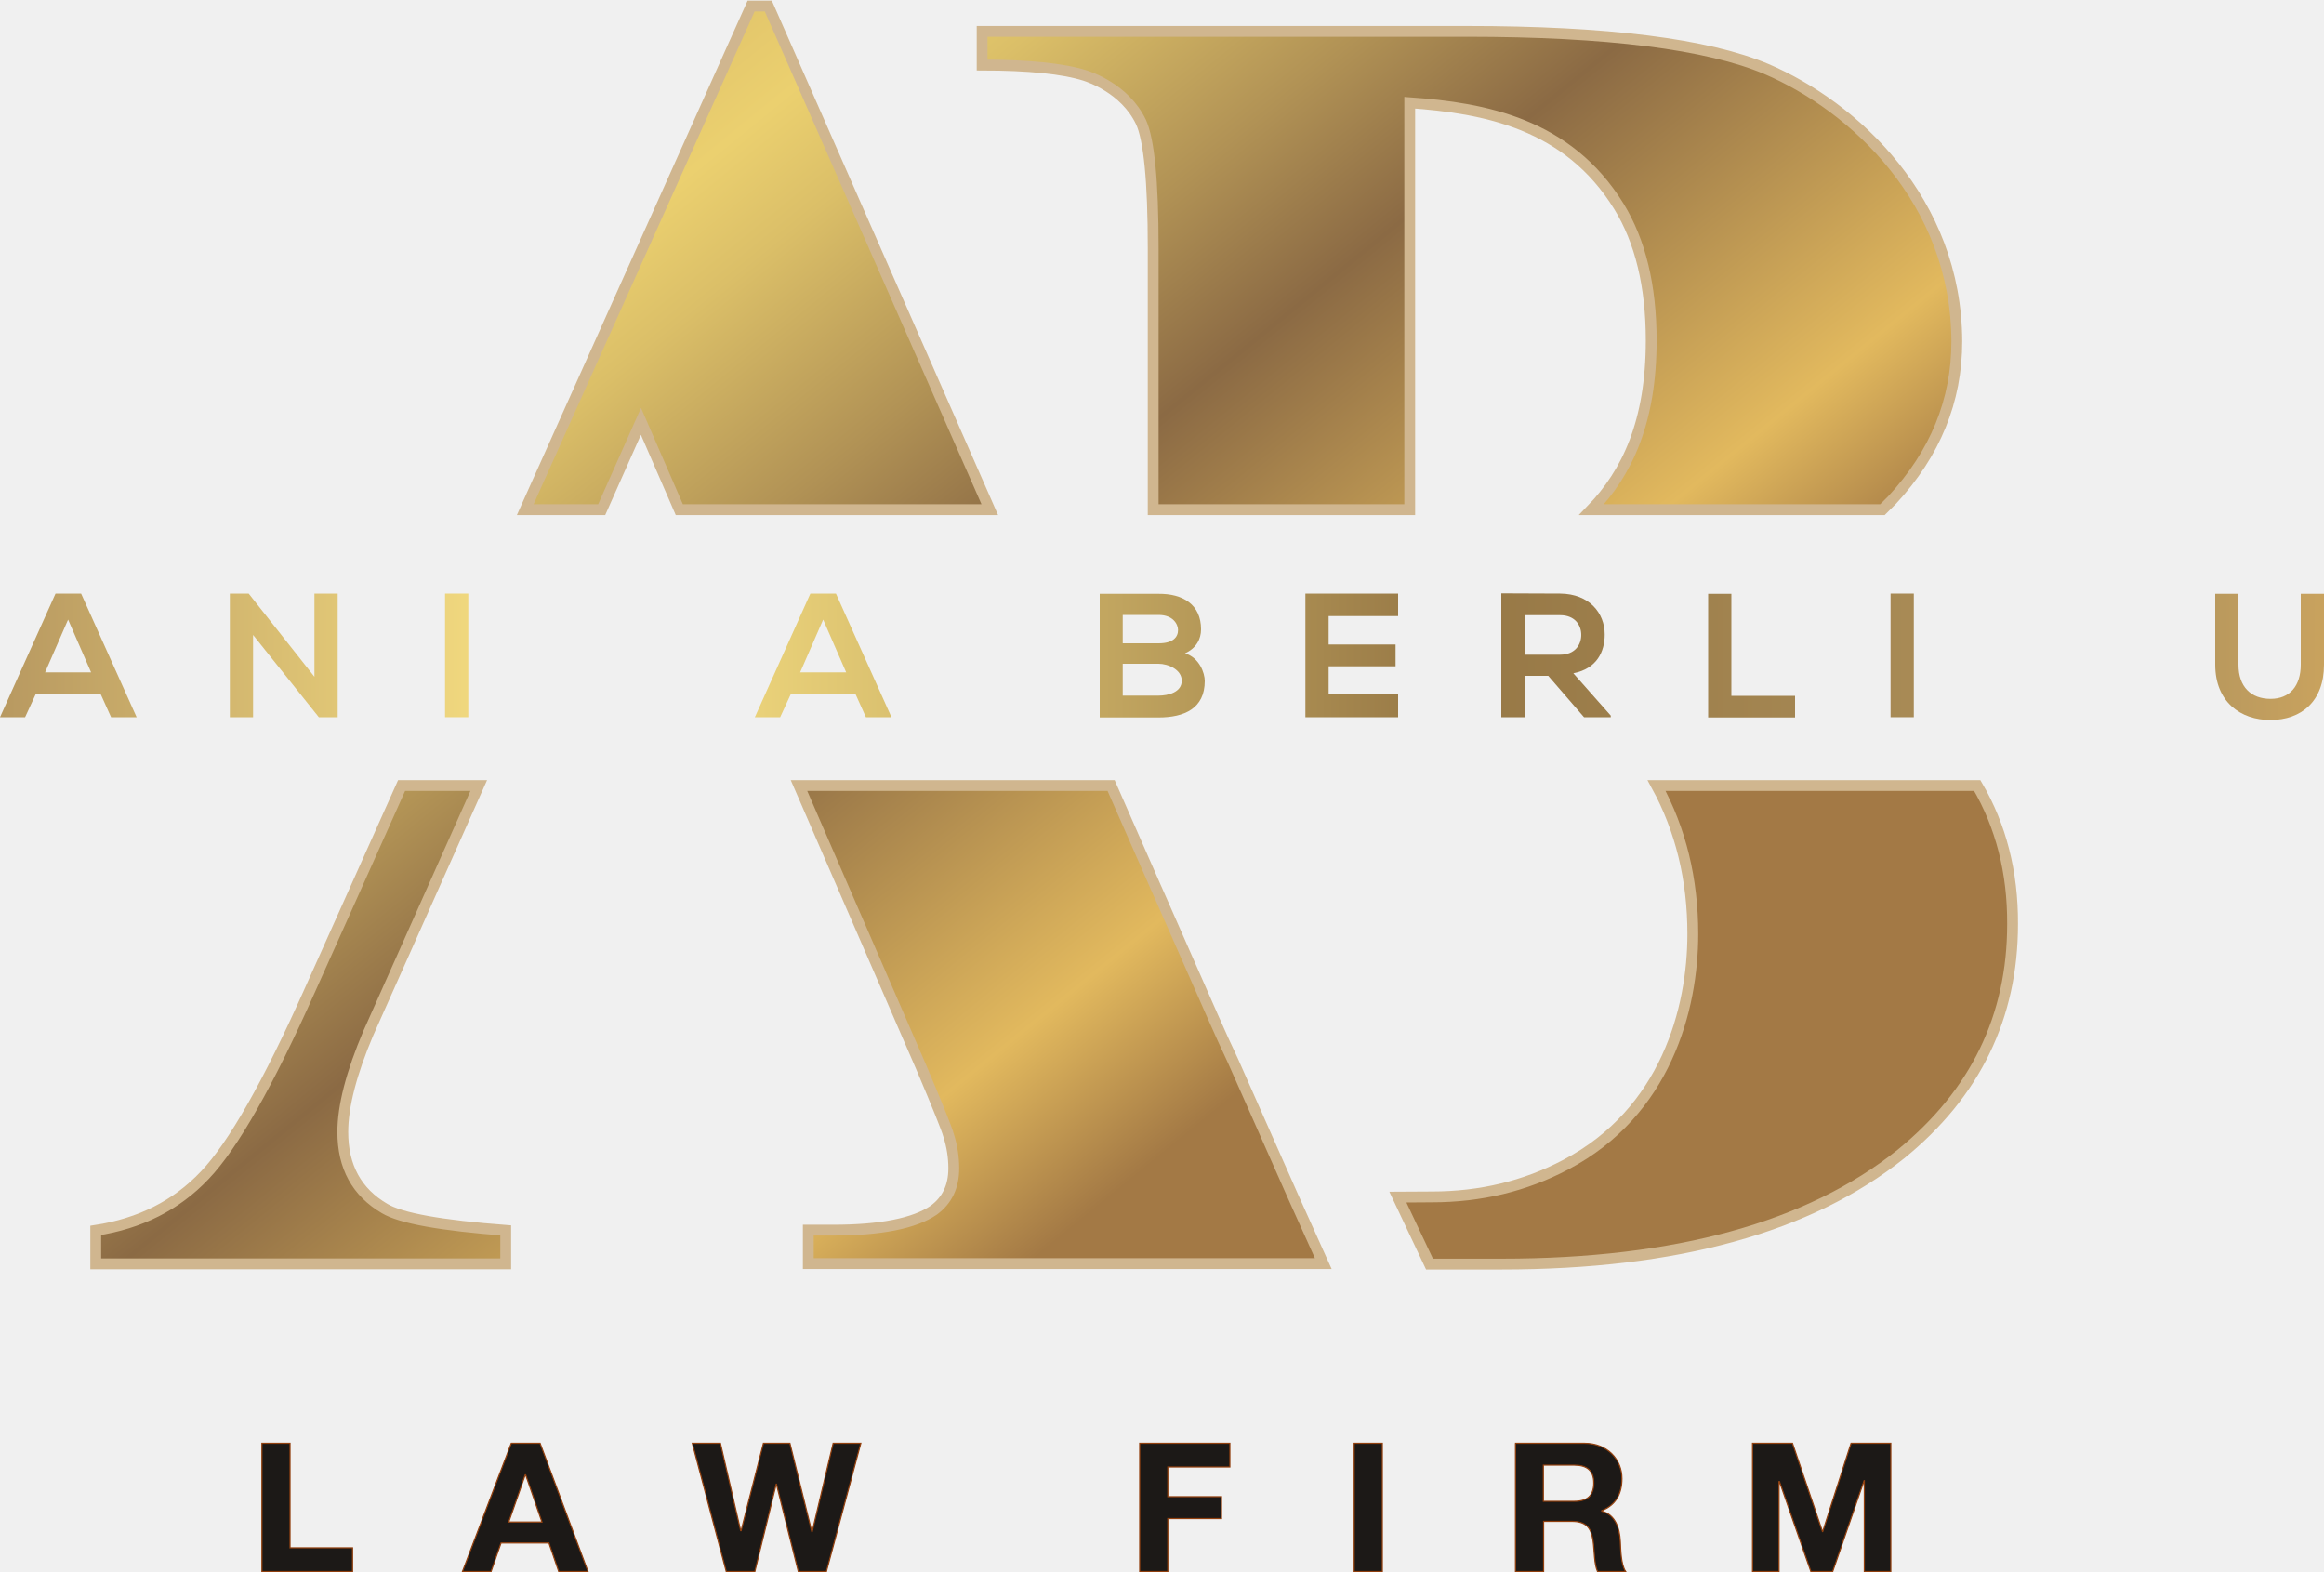
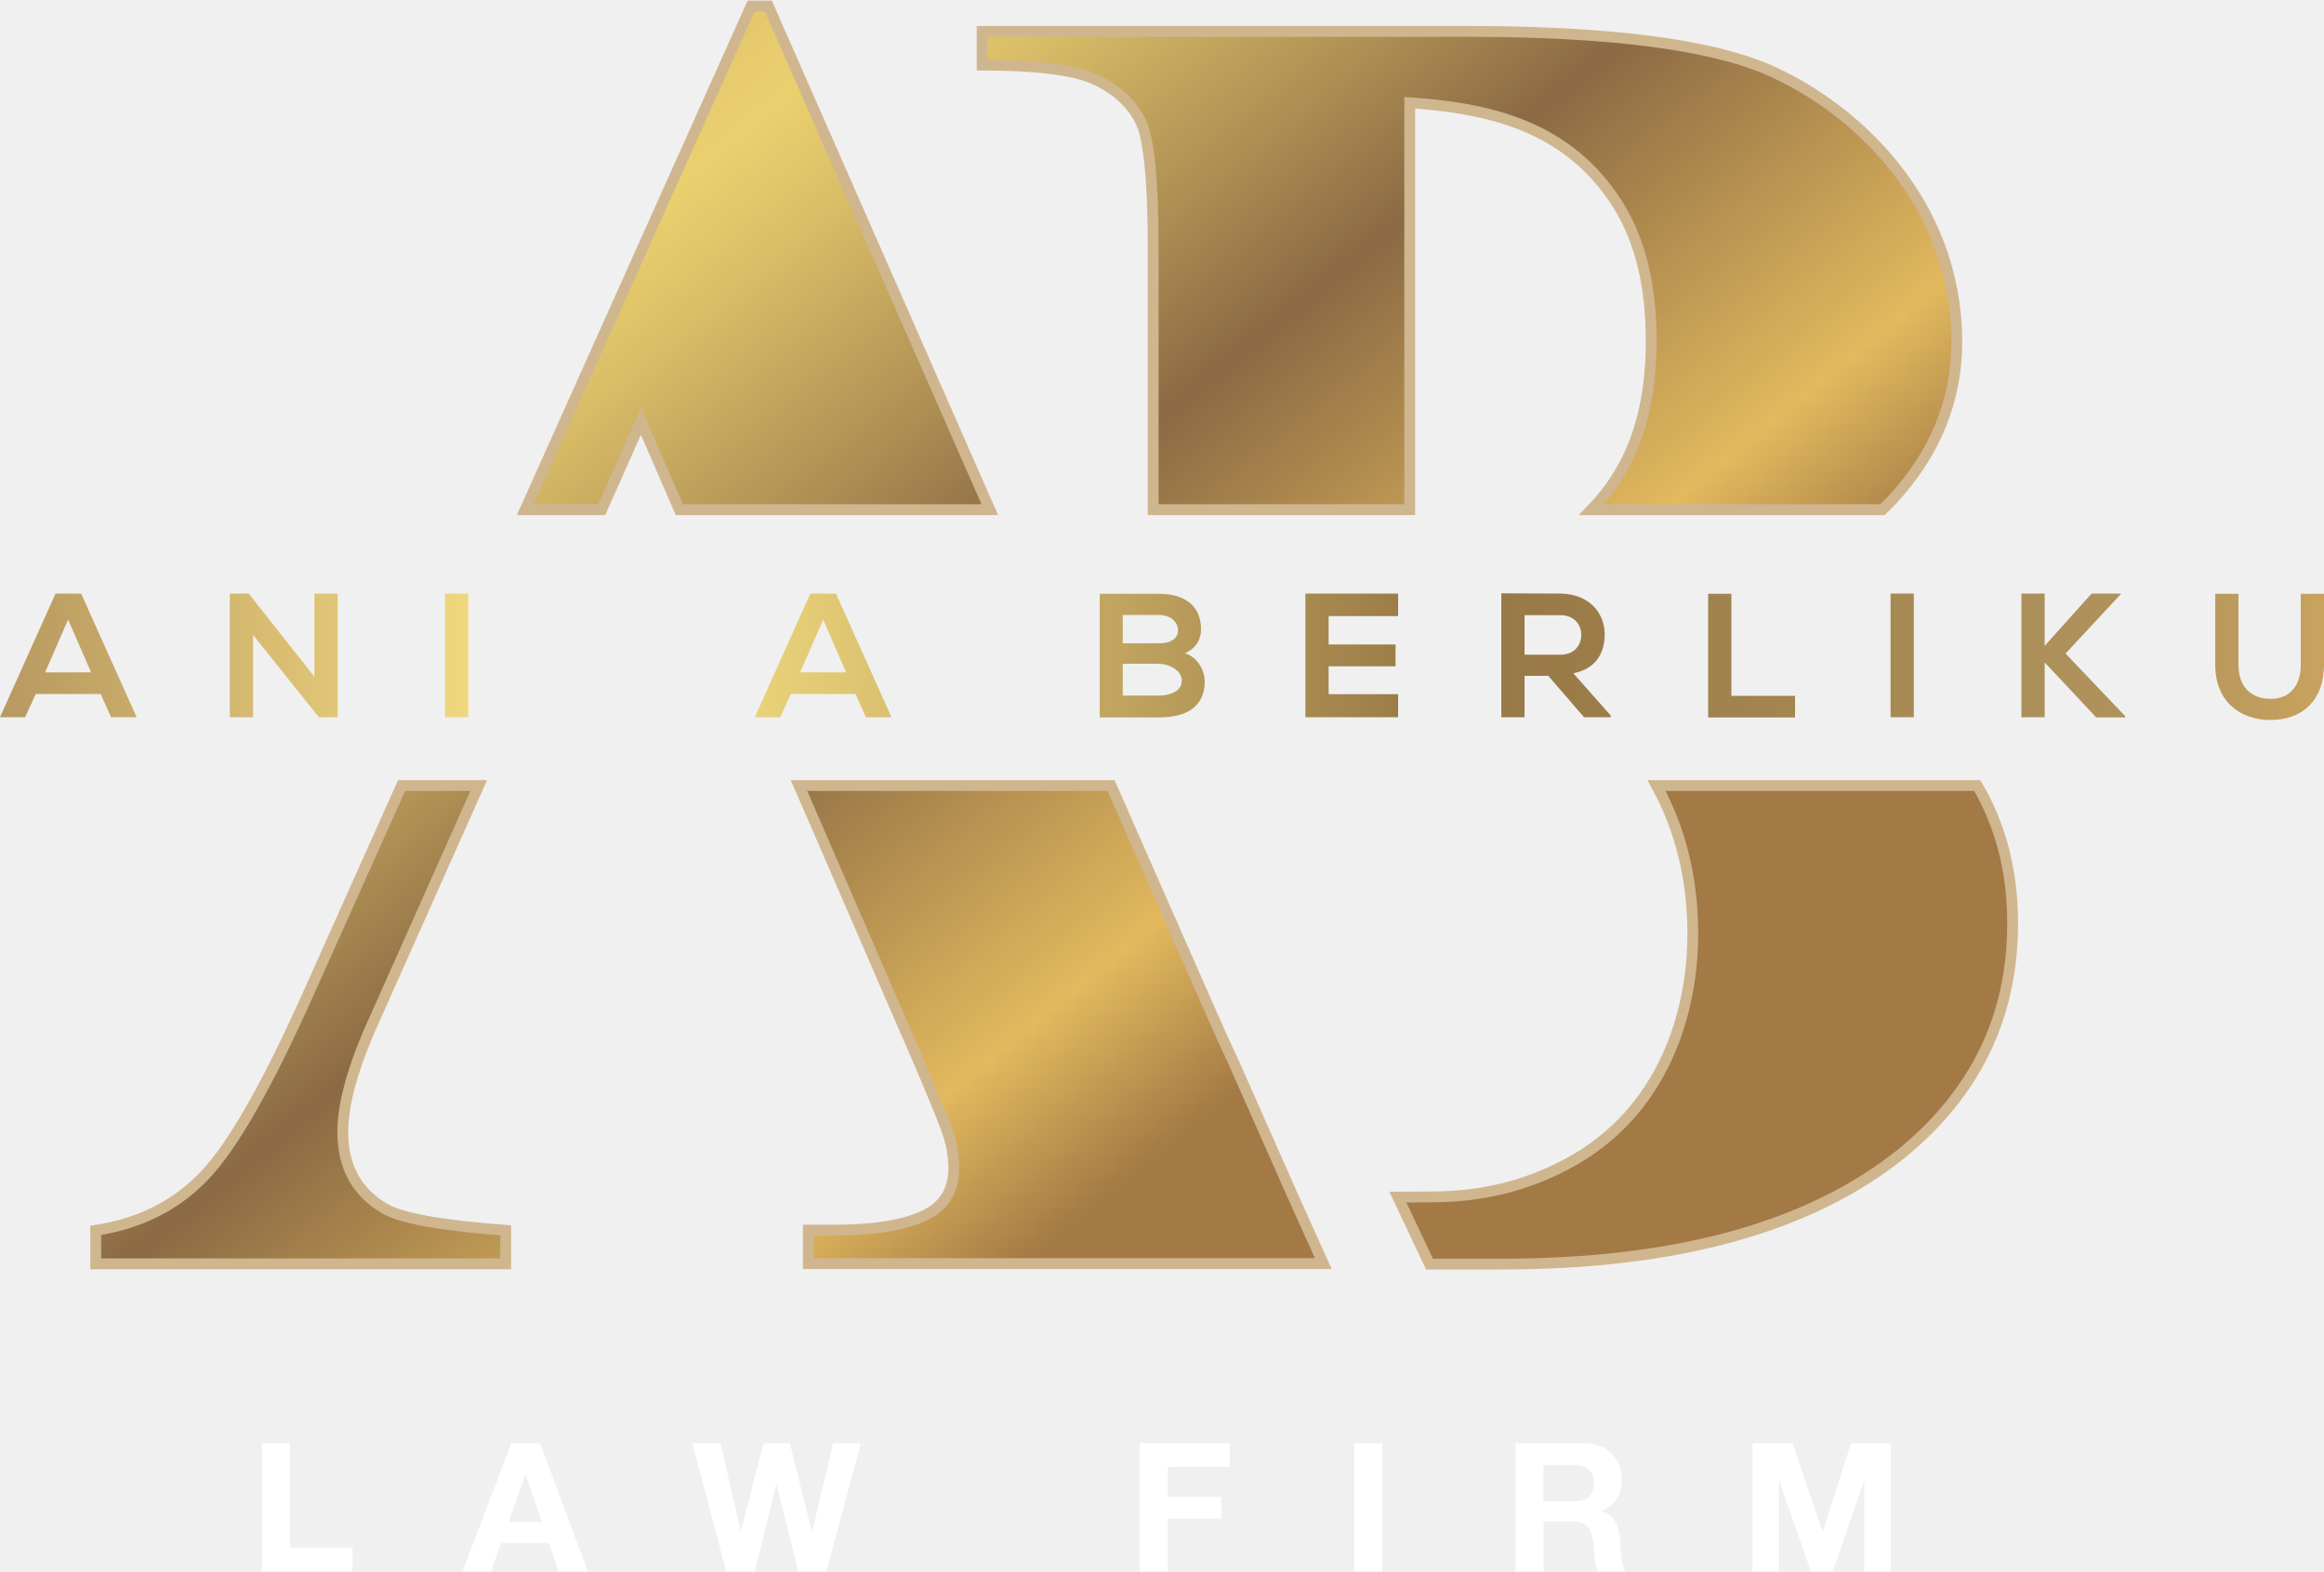
<svg xmlns="http://www.w3.org/2000/svg" version="1.1" id="Layer_1" x="0px" y="0px" viewBox="0 0 1000 676.2" style="enable-background:new 0 0 1000 676.2;" xml:space="preserve">
  <style type="text/css">
- 	.st0{fill:#1C1917;stroke:#92400E;stroke-width:0.5;stroke-miterlimit:10;}
+ 	.st0{fill:#FFFFFF;}
	.st1{fill:url(#SVGID_1_);}
	.st2{fill:url(#SVGID_00000144329721190833340390000017139181283927773846_);}
	.st3{fill:url(#SVGID_00000106131502073630655330000000566571775418878601_);}
	.st4{fill:url(#SVGID_00000137093627236642427480000014813491880884635554_);}
	.st5{fill:url(#SVGID_00000039835633635411588700000013103837223661276809_);}
	.st6{fill:url(#SVGID_00000025414800855279428330000011912988322465315248_);}
	.st7{fill:url(#SVGID_00000106869117596671319430000000983730114730534581_);}
	.st8{fill:url(#SVGID_00000019654308607984771960000002437354563436754582_);}
	.st9{fill:url(#SVGID_00000132774191299908825980000007534230690677897098_);}
	.st10{fill:url(#SVGID_00000021806625504521833310000011950907317976926390_);}
	.st11{fill:url(#SVGID_00000000942569017279167980000003533112887190757791_);}
	.st12{fill:url(#SVGID_00000050643506672705515260000009530065980765489282_);}
	
		.st13{fill:url(#SVGID_00000111900771660470463130000012059333170734943672_);stroke:#D0B68F;stroke-width:4.657;stroke-miterlimit:10;}
	
		.st14{fill:url(#SVGID_00000009591989113052358470000012432053528459020439_);stroke:#D0B68F;stroke-width:4.657;stroke-miterlimit:10;}
</style>
  <g id="Logo_x5F_">
    <g>
      <path class="st0" d="M112.7,621h12.1v45h26.9v10.2h-39V621z" />
      <path class="st0" d="M220,621h12.4l20.6,55.2h-12.6l-4.2-12.3h-20.6l-4.3,12.3h-12.3L220,621z M218.9,654.9h14.3l-7-20.3h-0.2    L218.9,654.9z" />
      <path class="st0" d="M355.6,676.2h-12.1l-9.4-37.6H334l-9.2,37.6h-12.3L297.9,621H310l8.7,37.6h0.2l9.6-37.6h11.4l9.4,38h0.2l9-38    h11.9L355.6,676.2z" />
      <path class="st0" d="M490.4,621h38.8v10.2h-26.7V644h23.1v9.4h-23.1v22.8h-12.1V621z" />
      <path class="st0" d="M582.7,621h12.1v55.2h-12.1V621z" />
      <path class="st0" d="M651.9,621h29.8c9.9,0,16.2,6.9,16.2,15.2c0,6.5-2.6,11.4-8.7,13.8v0.2c5.9,1.5,7.7,7.4,8,12.9    c0.2,3.5,0.2,10,2.3,13.1h-12.1c-1.5-3.5-1.3-8.8-1.9-13.2c-0.9-5.8-3.1-8.4-9.2-8.4h-12.1v21.6h-12.1V621z M664.1,646h13.3    c5.4,0,8.4-2.3,8.4-7.9c0-5.3-2.9-7.7-8.4-7.7h-13.3V646z" />
      <path class="st0" d="M754.2,621h17.1l12.9,38h0.1l12.2-38h17.1v55.2h-11.4v-39.1h-0.1l-13.5,39.1h-9.4l-13.5-38.7h-0.2v38.7h-11.4    V621z" />
    </g>
    <g id="Symbol">
      <g id="Name">
        <linearGradient id="SVGID_1_" gradientUnits="userSpaceOnUse" x1="-37.798" y1="282.006" x2="1067.419" y2="282.006">
          <stop offset="5.618000e-03" style="stop-color:#AF8F5C" />
          <stop offset="0.253" style="stop-color:#FBE484" />
          <stop offset="0.324" style="stop-color:#EBD37A" />
          <stop offset="0.464" style="stop-color:#C2A660" />
          <stop offset="0.596" style="stop-color:#967745" />
          <stop offset="0.871" style="stop-color:#B1945D" />
          <stop offset="1" style="stop-color:#DEAF5F" />
        </linearGradient>
        <path class="st1" d="M43.3,298.6H15.4l-4.6,10H0l23.9-53.2h11l23.9,53.2h-11L43.3,298.6z M29.3,266.6l-9.9,22.7h19.8L29.3,266.6z     " />
        <linearGradient id="SVGID_00000152225936442698718310000008369479672488792226_" gradientUnits="userSpaceOnUse" x1="-37.798" y1="282.006" x2="1067.419" y2="282.006">
          <stop offset="5.618000e-03" style="stop-color:#AF8F5C" />
          <stop offset="0.253" style="stop-color:#FBE484" />
          <stop offset="0.324" style="stop-color:#EBD37A" />
          <stop offset="0.464" style="stop-color:#C2A660" />
          <stop offset="0.596" style="stop-color:#967745" />
          <stop offset="0.871" style="stop-color:#B1945D" />
          <stop offset="1" style="stop-color:#DEAF5F" />
        </linearGradient>
        <path style="fill:url(#SVGID_00000152225936442698718310000008369479672488792226_);" d="M135.3,291.2v-35.8h10v53.2h-8.1     l-28.3-35.4v35.4h-10v-53.2h8.1L135.3,291.2z" />
        <linearGradient id="SVGID_00000172433445553519569210000017886982145783118256_" gradientUnits="userSpaceOnUse" x1="-37.798" y1="282.006" x2="1067.419" y2="282.006">
          <stop offset="5.618000e-03" style="stop-color:#AF8F5C" />
          <stop offset="0.253" style="stop-color:#FBE484" />
          <stop offset="0.324" style="stop-color:#EBD37A" />
          <stop offset="0.464" style="stop-color:#C2A660" />
          <stop offset="0.596" style="stop-color:#967745" />
          <stop offset="0.871" style="stop-color:#B1945D" />
          <stop offset="1" style="stop-color:#DEAF5F" />
        </linearGradient>
        <path style="fill:url(#SVGID_00000172433445553519569210000017886982145783118256_);" d="M191.5,308.6v-53.2h10v53.2H191.5z" />
        <linearGradient id="SVGID_00000080176059263427636180000008988516438017337223_" gradientUnits="userSpaceOnUse" x1="-37.798" y1="281.777" x2="1067.419" y2="281.777">
          <stop offset="5.618000e-03" style="stop-color:#AF8F5C" />
          <stop offset="0.253" style="stop-color:#FBE484" />
          <stop offset="0.324" style="stop-color:#EBD37A" />
          <stop offset="0.464" style="stop-color:#C2A660" />
          <stop offset="0.596" style="stop-color:#967745" />
          <stop offset="0.871" style="stop-color:#B1945D" />
          <stop offset="1" style="stop-color:#DEAF5F" />
        </linearGradient>
        <path style="fill:url(#SVGID_00000080176059263427636180000017886982145783118256_);" d="M279.4,268.2c-1.8-3-6.8-5.9-12.6-5.9     c-7.5,0-11,3.1-11,7.1c0,4.6,5.5,5.9,11.9,6.7c11.1,1.4,21.5,4.3,21.5,17c0,11.9-10.5,17-22.4,17c-10.9,0-19.2-3.3-23.2-13.1     l8.4-4.3c2.4,5.9,8.5,8.4,15,8.4c6.3,0,12.2-2.2,12.2-8c0-5-5.3-7.1-12.3-7.8c-10.9-1.3-20.9-4.2-20.9-16.1     c0-11,10.8-15.4,20.6-15.5c8.3,0,16.9,2.4,20.9,10.6L279.4,268.2z" />
        <linearGradient id="SVGID_00000150815661992430627840000008903418082574375867_" gradientUnits="userSpaceOnUse" x1="-37.798" y1="282.006" x2="1067.419" y2="282.006">
          <stop offset="5.618000e-03" style="stop-color:#AF8F5C" />
          <stop offset="0.253" style="stop-color:#FBE484" />
          <stop offset="0.324" style="stop-color:#EBD37A" />
          <stop offset="0.464" style="stop-color:#C2A660" />
          <stop offset="0.596" style="stop-color:#967745" />
          <stop offset="0.871" style="stop-color:#B1945D" />
          <stop offset="1" style="stop-color:#DEAF5F" />
        </linearGradient>
        <path style="fill:url(#SVGID_00000150815661992430627840000008903418082574375867_);" d="M368.1,298.6h-27.8l-4.6,10h-10.9     l23.9-53.2h11l23.9,53.2h-11L368.1,298.6z M354.2,266.6l-9.9,22.7h19.8L354.2,266.6z" />
        <linearGradient id="SVGID_00000121239997690127073150000004226679616609363590_" gradientUnits="userSpaceOnUse" x1="-37.798" y1="282.006" x2="1067.419" y2="282.006">
          <stop offset="5.618000e-03" style="stop-color:#AF8F5C" />
          <stop offset="0.253" style="stop-color:#FBE484" />
          <stop offset="0.324" style="stop-color:#EBD37A" />
          <stop offset="0.464" style="stop-color:#C2A660" />
          <stop offset="0.596" style="stop-color:#967745" />
          <stop offset="0.871" style="stop-color:#B1945D" />
          <stop offset="1" style="stop-color:#DEAF5F" />
        </linearGradient>
        <path style="fill:url(#SVGID_00000121239997690127073150000004226679616609363590_);" d="M516.8,270.8c0,4.1-2,8.1-6.9,10.3     c6.2,1.9,8.5,8.5,8.5,11.9c0,11.9-8.9,15.7-19.9,15.7c-8.4,0-16.8,0-25.3,0v-53.2c8.4,0,16.8,0,25.3,0     C509,255.4,516.8,260.1,516.8,270.8z M483.1,276.8h15.4c6.3,0,8.4-2.7,8.4-5.7c0-2.4-2-6.5-8.4-6.5h-15.4V276.8z M483.1,299.3     h15.4c4.1,0,10-1.4,10-6.4c0-4.8-5.9-7.3-10-7.3h-15.4V299.3z" />
        <linearGradient id="SVGID_00000181086796484400275260000015802406093407955884_" gradientUnits="userSpaceOnUse" x1="-37.798" y1="282.006" x2="1067.419" y2="282.006">
          <stop offset="5.618000e-03" style="stop-color:#AF8F5C" />
          <stop offset="0.253" style="stop-color:#FBE484" />
          <stop offset="0.324" style="stop-color:#EBD37A" />
          <stop offset="0.464" style="stop-color:#C2A660" />
          <stop offset="0.596" style="stop-color:#967745" />
          <stop offset="0.871" style="stop-color:#B1945D" />
          <stop offset="1" style="stop-color:#DEAF5F" />
        </linearGradient>
        <path style="fill:url(#SVGID_00000181086796484400275260000015802406093407955884_);" d="M601.6,308.6h-39.9     c0-17.7,0-35.5,0-53.2h39.9v9.7h-29.9v12.2h28.8v9.4h-28.8v12h29.9V308.6z" />
        <linearGradient id="SVGID_00000165946599696710920620000014663511989399516856_" gradientUnits="userSpaceOnUse" x1="-37.798" y1="281.966" x2="1067.419" y2="281.966">
          <stop offset="5.618000e-03" style="stop-color:#AF8F5C" />
          <stop offset="0.253" style="stop-color:#FBE484" />
          <stop offset="0.324" style="stop-color:#EBD37A" />
          <stop offset="0.464" style="stop-color:#C2A660" />
          <stop offset="0.596" style="stop-color:#967745" />
          <stop offset="0.871" style="stop-color:#B1945D" />
          <stop offset="1" style="stop-color:#DEAF5F" />
        </linearGradient>
        <path style="fill:url(#SVGID_00000165946599696710920620000014663511989399516856_);" d="M693.1,308.6h-11.5l-15.4-17.8H656v17.8     h-10v-53.3c8.4,0,16.9,0.1,25.3,0.1c12.6,0.1,19.2,8.4,19.2,17.6c0,7.3-3.3,14.7-13.5,16.7l16.1,18.2V308.6z M656,264.7v17h15.3     c6.4,0,9.1-4.3,9.1-8.5c0-4.3-2.8-8.5-9.1-8.5H656z" />
        <linearGradient id="SVGID_00000126291916125279646160000015491539295614021301_" gradientUnits="userSpaceOnUse" x1="-37.798" y1="282.006" x2="1067.419" y2="282.006">
          <stop offset="5.618000e-03" style="stop-color:#AF8F5C" />
          <stop offset="0.253" style="stop-color:#FBE484" />
          <stop offset="0.324" style="stop-color:#EBD37A" />
          <stop offset="0.464" style="stop-color:#C2A660" />
          <stop offset="0.596" style="stop-color:#967745" />
          <stop offset="0.871" style="stop-color:#B1945D" />
          <stop offset="1" style="stop-color:#DEAF5F" />
        </linearGradient>
        <path style="fill:url(#SVGID_00000126291916125279646160000015491539295614021301_);" d="M745,255.4v44h27.4v9.3h-37.4v-53.2H745     z" />
        <linearGradient id="SVGID_00000059303522873890126500000016199556527740356782_" gradientUnits="userSpaceOnUse" x1="-37.798" y1="282.006" x2="1067.419" y2="282.006">
          <stop offset="5.618000e-03" style="stop-color:#AF8F5C" />
          <stop offset="0.253" style="stop-color:#FBE484" />
          <stop offset="0.324" style="stop-color:#EBD37A" />
          <stop offset="0.464" style="stop-color:#C2A660" />
          <stop offset="0.596" style="stop-color:#967745" />
          <stop offset="0.871" style="stop-color:#B1945D" />
          <stop offset="1" style="stop-color:#DEAF5F" />
        </linearGradient>
        <path style="fill:url(#SVGID_00000059303522873890126500000016199556527740356782_);" d="M813.5,308.6v-53.2h10v53.2H813.5z" />
        <linearGradient id="SVGID_00000048490095554215563580000013380256807233742997_" gradientUnits="userSpaceOnUse" x1="-37.798" y1="282.006" x2="1067.419" y2="282.006">
          <stop offset="5.618000e-03" style="stop-color:#AF8F5C" />
          <stop offset="0.253" style="stop-color:#FBE484" />
          <stop offset="0.324" style="stop-color:#EBD37A" />
          <stop offset="0.464" style="stop-color:#C2A660" />
          <stop offset="0.596" style="stop-color:#967745" />
          <stop offset="0.871" style="stop-color:#B1945D" />
          <stop offset="1" style="stop-color:#DEAF5F" />
        </linearGradient>
-         <path style="fill:url(#SVGID_00000048490095554215563580000015491539295614021301_);" d="M912.5,255.7l-23.7,25.5l25.6,26.9v0.6     h-12.4L879.8,285v23.6h-10v-53.2h10v22.5l20.2-22.5h12.5V255.7z" />
+         <path style="fill:url(#SVGID_00000048490095554215563580000013380256807233742997_);" d="M912.5,255.7l-23.7,25.5l25.6,26.9v0.6     h-12.4L879.8,285v23.6h-10v-53.2h10v22.5l20.2-22.5h12.5V255.7z" />
        <linearGradient id="SVGID_00000105428671780230822360000014072239261649057420_" gradientUnits="userSpaceOnUse" x1="-37.798" y1="282.613" x2="1067.419" y2="282.613">
          <stop offset="5.618000e-03" style="stop-color:#AF8F5C" />
          <stop offset="0.253" style="stop-color:#FBE484" />
          <stop offset="0.324" style="stop-color:#EBD37A" />
          <stop offset="0.464" style="stop-color:#C2A660" />
          <stop offset="0.596" style="stop-color:#967745" />
          <stop offset="0.871" style="stop-color:#B1945D" />
          <stop offset="1" style="stop-color:#DEAF5F" />
        </linearGradient>
        <path style="fill:url(#SVGID_00000105428671780230822360000014072239261649057420_);" d="M1000,255.5V286     c0,15.7-9.7,23.8-23.1,23.8c-12.8,0-23.7-7.8-23.7-23.8v-30.5h10V286c0,9.6,5.5,14.7,13.8,14.7c8.3,0,13-5.6,13-14.7v-30.5H1000z     " />
      </g>
      <g id="S1">
        <linearGradient id="SVGID_00000004545895480839335880000007596358220221528975_" gradientUnits="userSpaceOnUse" x1="35.361" y1="88.347" x2="420.505" y2="561.437">
          <stop offset="5.618000e-03" style="stop-color:#CDAB61" />
          <stop offset="0.253" style="stop-color:#EBD06F" />
          <stop offset="0.328" style="stop-color:#DBBF68" />
          <stop offset="0.476" style="stop-color:#B19255" />
          <stop offset="0.596" style="stop-color:#8B6A44" />
          <stop offset="0.871" style="stop-color:#E2B95E" />
          <stop offset="1" style="stop-color:#A37945" />
        </linearGradient>
        <path style="fill:url(#SVGID_00000004545895480839335880000007596358220221528975_);stroke:#D0B68F;stroke-width:4.657;stroke-miterlimit:10;" d="     M556.6,515.3l-26-58.7c-2.8-5.9-5.7-12.3-8.7-19.1l-24.1-54.7l-0.5-1.1L478.1,338H343.8l52.5,121c7.3,17.2,11.2,27,11.8,29.3     c1.6,4.9,2.3,9.8,2.3,14.4c0,7.9-2.9,13.8-8.6,18c-8.3,5.7-22.8,8.6-43.4,8.6h-10.6v14.4h221.6L556.6,515.3z M330.6,2.6h-7.4     L226,219.3h32.9l16.9-38l16.5,38h133.6L330.6,2.6z M165.5,520c-12-7-18-18-18-32.9c0-11.2,3.7-25.4,11-42.6L206,338h-33.2     l-39.3,87.7c-18,40.4-33.1,67.1-45.4,80c-12.2,12.9-27.9,20.8-46.9,23.7v14.4h176.4v-14.4C189.9,527.3,172.5,524.2,165.5,520z" />
        <linearGradient id="SVGID_00000176023766471012093040000012301516903672286370_" gradientUnits="userSpaceOnUse" x1="336.763" y1="-157.025" x2="721.907" y2="316.065">
          <stop offset="5.618000e-03" style="stop-color:#CDAB61" />
          <stop offset="0.253" style="stop-color:#EBD06F" />
          <stop offset="0.328" style="stop-color:#DBBF68" />
          <stop offset="0.476" style="stop-color:#B19255" />
          <stop offset="0.596" style="stop-color:#8B6A44" />
          <stop offset="0.871" style="stop-color:#E2B95E" />
          <stop offset="1" style="stop-color:#A37945" />
        </linearGradient>
        <path style="fill:url(#SVGID_00000176023766471012093040000012301516903672286370_);stroke:#D0B68F;stroke-width:4.657;stroke-miterlimit:10;" d="     M850.8,338h-138c10.4,19,15.6,40.3,15.6,63.9c0,32.2-11.6,76.6-54.6,99.2c-17.6,9.3-36.8,13.9-57.7,13.9     c-5.3,0-10.1,0.1-14.6,0.1l13.6,28.8h31.1c75.1,0,132.3-15.8,171.7-47.3c32.1-26.1,48.1-59.1,48.1-99     C866.1,375.3,861,355.4,850.8,338z M760.1,29.7C734.8,19,691.8,13.5,631,13.5H422.6V28c20,0,34.8,1.5,44.3,4.5     c1.5,0.5,17,5.4,24,19.9c3.5,7.4,5.3,25.5,5.3,54.2v112.7h110.4V44.2c32.2,2.3,68,8.9,90,44.6c9.2,15,13.9,34.2,13.9,57.7     c0,35-10.4,57-25.7,72.8h125.2c1.4-1.4,2.8-2.8,4.2-4.2c18.5-20,27.8-42.7,27.8-68.2C841.8,86.3,797.7,45.8,760.1,29.7z" />
      </g>
    </g>
  </g>
</svg>
